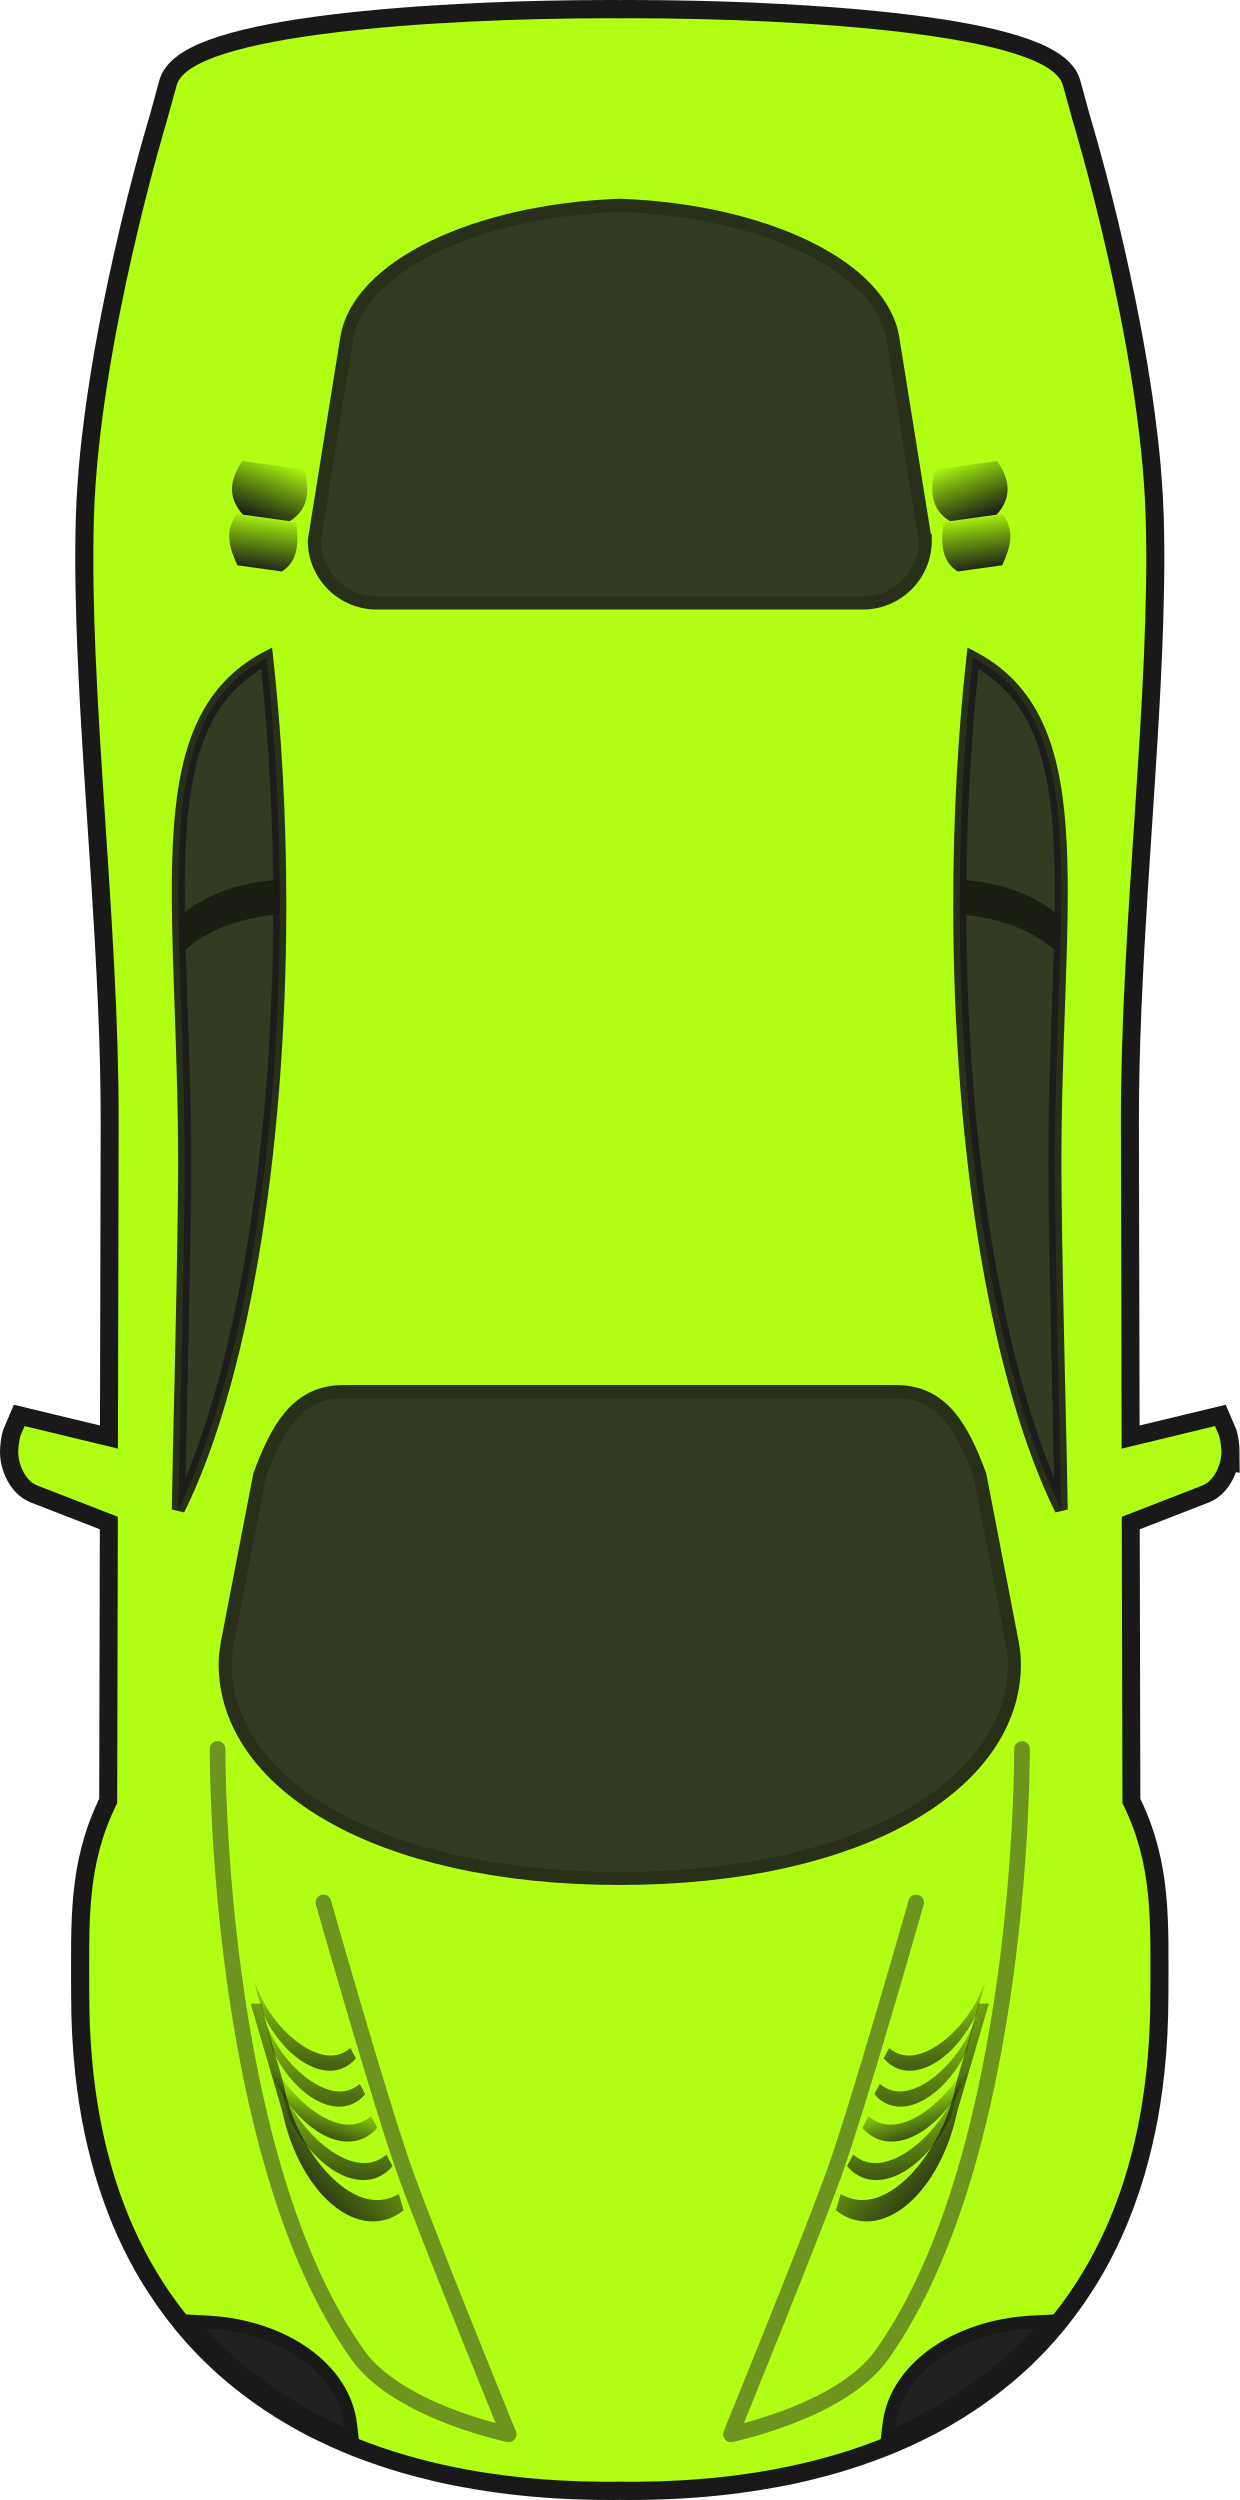
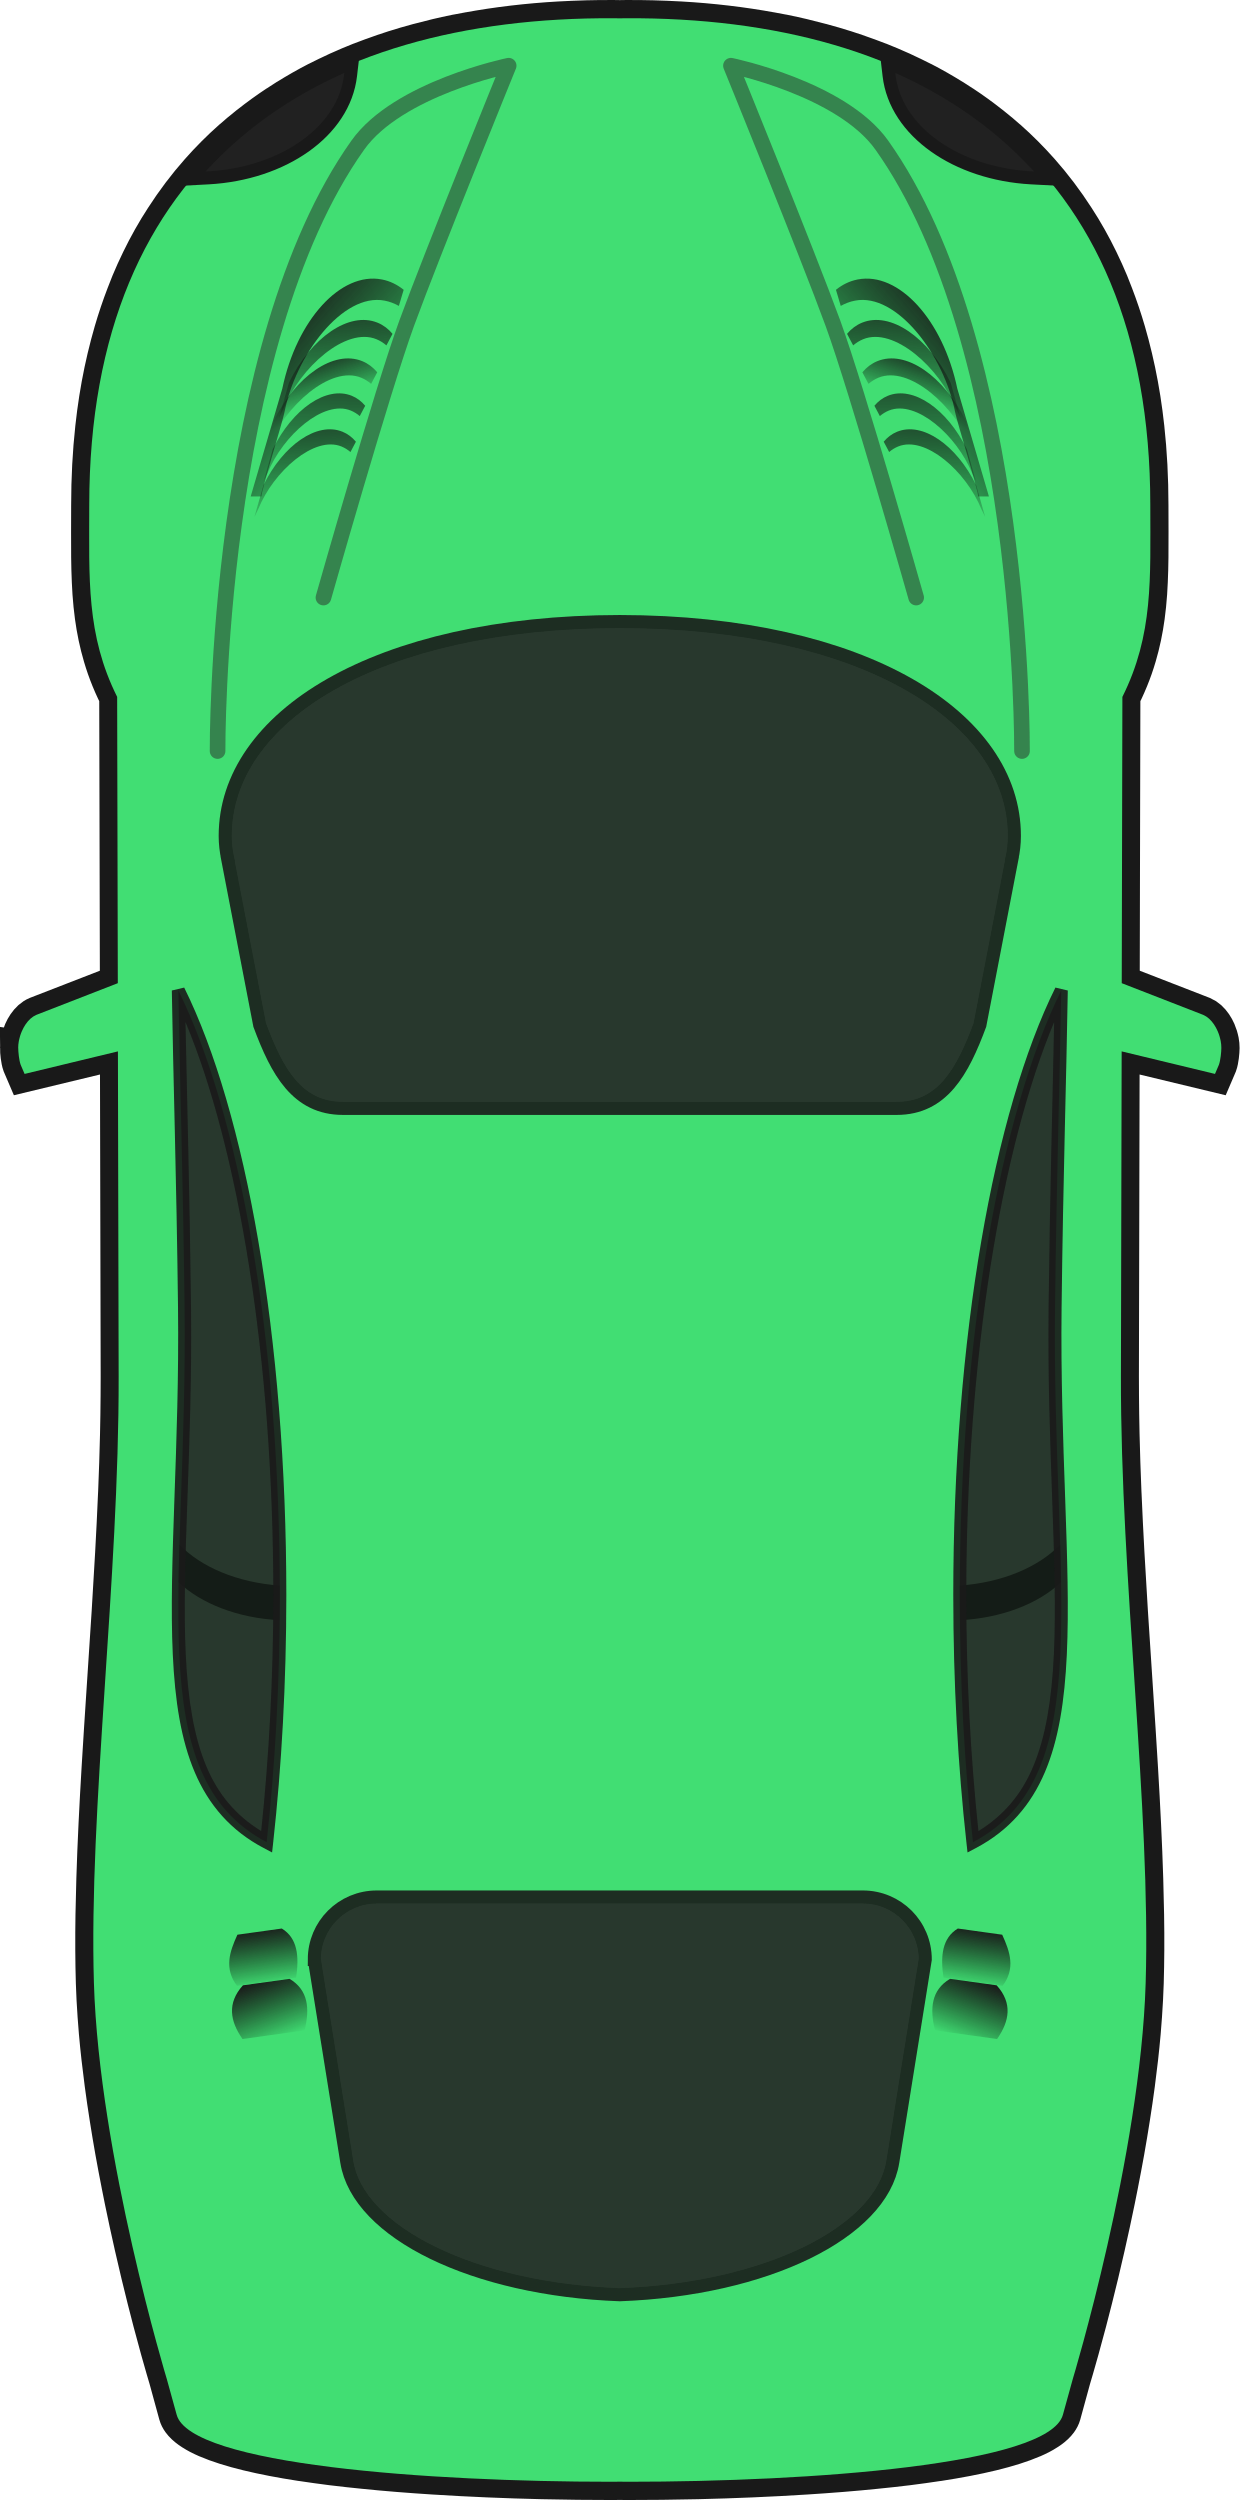
<svg xmlns="http://www.w3.org/2000/svg" xmlns:xlink="http://www.w3.org/1999/xlink" version="1.1" width="100%" height="100%" viewBox="0 0 476 960" id="svg2">
-   <g transform="translate(476 0) rotate(90)">
-     <defs id="defs4">
-       <linearGradient id="linearGradient3759">
-         <stop id="stop3761" style="stop-color:#1a1a1a;stop-opacity:1" offset="0" />
-         <stop id="stop3763" style="stop-color:#000000;stop-opacity:0" offset="1" />
-       </linearGradient>
-       <linearGradient x1="871.33" y1="842.3" x2="848.16" y2="834.68" id="linearGradient4149" xlink:href="#linearGradient3759" gradientUnits="userSpaceOnUse" gradientTransform="translate(8.3085,-2.6518)" />
-       <linearGradient x1="879.9" y1="537.5" x2="812.14" y2="533.5" id="linearGradient4153" xlink:href="#linearGradient3759" gradientUnits="userSpaceOnUse" gradientTransform="matrix(0.89332,0,0,0.89332,80.349,365.15)" />
-       <linearGradient x1="879.9" y1="537.5" x2="815.82" y2="531.91" id="linearGradient4155" xlink:href="#linearGradient3759" gradientUnits="userSpaceOnUse" gradientTransform="translate(27.625,296.49)" />
-       <linearGradient x1="871.33" y1="842.3" x2="848.16" y2="834.68" id="linearGradient4185" xlink:href="#linearGradient3759" gradientUnits="userSpaceOnUse" gradientTransform="matrix(1,0,0,-1,8.3085,1452)" />
-       <linearGradient x1="887.9" y1="528.36" x2="876.14" y2="528.42" id="linearGradient4187" xlink:href="#linearGradient3759" gradientUnits="userSpaceOnUse" gradientTransform="matrix(1,0,0,-1,21.438,1151.5)" />
-       <linearGradient x1="879.9" y1="537.5" x2="815.82" y2="531.91" id="linearGradient4189" xlink:href="#linearGradient3759" gradientUnits="userSpaceOnUse" gradientTransform="matrix(1,0,0,-1,27.625,1152.9)" />
-       <linearGradient x1="897.22" y1="542.4" x2="883.76" y2="535.37" id="linearGradient4191" xlink:href="#linearGradient3759" gradientUnits="userSpaceOnUse" gradientTransform="matrix(1,0,0,-1,21.438,1151.5)" />
-       <linearGradient x1="880.71" y1="552.05" x2="835.99" y2="501.08" id="linearGradient4193" xlink:href="#linearGradient3759" gradientUnits="userSpaceOnUse" gradientTransform="matrix(1,0,0,-1,21.438,1151.5)" />
-       <linearGradient x1="887.9" y1="528.36" x2="805.29" y2="529.61" id="linearGradient4195" xlink:href="#linearGradient3759" gradientUnits="userSpaceOnUse" gradientTransform="matrix(0.89332,0,0,-0.89332,94.156,1087.8)" />
-       <linearGradient x1="879.9" y1="537.5" x2="812.14" y2="533.5" id="linearGradient4197" xlink:href="#linearGradient3759" gradientUnits="userSpaceOnUse" gradientTransform="matrix(0.89332,0,0,-0.89332,80.349,1084.2)" />
-       <linearGradient x1="229.7" y1="873.14" x2="205.59" y2="867.68" id="linearGradient4199" xlink:href="#linearGradient3759" gradientUnits="userSpaceOnUse" gradientTransform="matrix(0.99043,-0.13799,-0.13799,-0.99043,146.05,1483.3)" />
-       <linearGradient x1="238.83" y1="873.06" x2="216.56" y2="872.65" id="linearGradient4201" xlink:href="#linearGradient3759" gradientUnits="userSpaceOnUse" gradientTransform="matrix(0.99043,-0.13799,-0.13799,-0.99043,156.31,1482)" />
-       <linearGradient x1="887.9" y1="528.36" x2="876.14" y2="528.42" id="linearGradient4203" xlink:href="#linearGradient3759" gradientUnits="userSpaceOnUse" gradientTransform="translate(21.438,297.91)" />
-       <linearGradient x1="897.22" y1="542.4" x2="883.76" y2="535.37" id="linearGradient4205" xlink:href="#linearGradient3759" gradientUnits="userSpaceOnUse" gradientTransform="translate(21.438,297.91)" />
-       <linearGradient x1="880.71" y1="552.05" x2="835.99" y2="501.08" id="linearGradient4207" xlink:href="#linearGradient3759" gradientUnits="userSpaceOnUse" gradientTransform="translate(21.438,297.91)" />
-       <linearGradient x1="887.9" y1="528.36" x2="805.29" y2="529.61" id="linearGradient4209" xlink:href="#linearGradient3759" gradientUnits="userSpaceOnUse" gradientTransform="matrix(0.89332,0,0,0.89332,94.156,361.57)" />
-       <linearGradient x1="229.7" y1="873.14" x2="205.59" y2="867.68" id="linearGradient4211" xlink:href="#linearGradient3759" gradientUnits="userSpaceOnUse" gradientTransform="matrix(0.99043,0.13799,-0.13799,0.99043,146.05,-33.885)" />
-       <linearGradient x1="238.83" y1="873.06" x2="216.56" y2="872.65" id="linearGradient4213" xlink:href="#linearGradient3759" gradientUnits="userSpaceOnUse" gradientTransform="matrix(0.99043,0.13799,-0.13799,0.99043,156.31,-32.603)" />
-     </defs>
+   <defs id="defs4">
+     <linearGradient id="linearGradient3759">
+       <stop id="stop3761" style="stop-color:#1a1a1a;stop-opacity:1" offset="0" />
+       <stop id="stop3763" style="stop-color:#000000;stop-opacity:0" offset="1" />
+     </linearGradient>
+     <linearGradient x1="871.33" y1="842.3" x2="848.16" y2="834.68" id="linearGradient4149" xlink:href="#linearGradient3759" gradientUnits="userSpaceOnUse" gradientTransform="translate(8.3085,-2.6518)" />
+     <linearGradient x1="879.9" y1="537.5" x2="812.14" y2="533.5" id="linearGradient4153" xlink:href="#linearGradient3759" gradientUnits="userSpaceOnUse" gradientTransform="matrix(0.89332,0,0,0.89332,80.349,365.15)" />
+     <linearGradient x1="879.9" y1="537.5" x2="815.82" y2="531.91" id="linearGradient4155" xlink:href="#linearGradient3759" gradientUnits="userSpaceOnUse" gradientTransform="translate(27.625,296.49)" />
+     <linearGradient x1="871.33" y1="842.3" x2="848.16" y2="834.68" id="linearGradient4185" xlink:href="#linearGradient3759" gradientUnits="userSpaceOnUse" gradientTransform="matrix(1,0,0,-1,8.3085,1452)" />
+     <linearGradient x1="887.9" y1="528.36" x2="876.14" y2="528.42" id="linearGradient4187" xlink:href="#linearGradient3759" gradientUnits="userSpaceOnUse" gradientTransform="matrix(1,0,0,-1,21.438,1151.5)" />
+     <linearGradient x1="879.9" y1="537.5" x2="815.82" y2="531.91" id="linearGradient4189" xlink:href="#linearGradient3759" gradientUnits="userSpaceOnUse" gradientTransform="matrix(1,0,0,-1,27.625,1152.9)" />
+     <linearGradient x1="897.22" y1="542.4" x2="883.76" y2="535.37" id="linearGradient4191" xlink:href="#linearGradient3759" gradientUnits="userSpaceOnUse" gradientTransform="matrix(1,0,0,-1,21.438,1151.5)" />
+     <linearGradient x1="880.71" y1="552.05" x2="835.99" y2="501.08" id="linearGradient4193" xlink:href="#linearGradient3759" gradientUnits="userSpaceOnUse" gradientTransform="matrix(1,0,0,-1,21.438,1151.5)" />
+     <linearGradient x1="887.9" y1="528.36" x2="805.29" y2="529.61" id="linearGradient4195" xlink:href="#linearGradient3759" gradientUnits="userSpaceOnUse" gradientTransform="matrix(0.89332,0,0,-0.89332,94.156,1087.8)" />
+     <linearGradient x1="879.9" y1="537.5" x2="812.14" y2="533.5" id="linearGradient4197" xlink:href="#linearGradient3759" gradientUnits="userSpaceOnUse" gradientTransform="matrix(0.89332,0,0,-0.89332,80.349,1084.2)" />
+     <linearGradient x1="229.7" y1="873.14" x2="205.59" y2="867.68" id="linearGradient4199" xlink:href="#linearGradient3759" gradientUnits="userSpaceOnUse" gradientTransform="matrix(0.99043,-0.13799,-0.13799,-0.99043,146.05,1483.3)" />
+     <linearGradient x1="238.83" y1="873.06" x2="216.56" y2="872.65" id="linearGradient4201" xlink:href="#linearGradient3759" gradientUnits="userSpaceOnUse" gradientTransform="matrix(0.99043,-0.13799,-0.13799,-0.99043,156.31,1482)" />
+     <linearGradient x1="887.9" y1="528.36" x2="876.14" y2="528.42" id="linearGradient4203" xlink:href="#linearGradient3759" gradientUnits="userSpaceOnUse" gradientTransform="translate(21.438,297.91)" />
+     <linearGradient x1="897.22" y1="542.4" x2="883.76" y2="535.37" id="linearGradient4205" xlink:href="#linearGradient3759" gradientUnits="userSpaceOnUse" gradientTransform="translate(21.438,297.91)" />
+     <linearGradient x1="880.71" y1="552.05" x2="835.99" y2="501.08" id="linearGradient4207" xlink:href="#linearGradient3759" gradientUnits="userSpaceOnUse" gradientTransform="translate(21.438,297.91)" />
+     <linearGradient x1="887.9" y1="528.36" x2="805.29" y2="529.61" id="linearGradient4209" xlink:href="#linearGradient3759" gradientUnits="userSpaceOnUse" gradientTransform="matrix(0.89332,0,0,0.89332,94.156,361.57)" />
+     <linearGradient x1="229.7" y1="873.14" x2="205.59" y2="867.68" id="linearGradient4211" xlink:href="#linearGradient3759" gradientUnits="userSpaceOnUse" gradientTransform="matrix(0.99043,0.13799,-0.13799,0.99043,146.05,-33.885)" />
+     <linearGradient x1="238.83" y1="873.06" x2="216.56" y2="872.65" id="linearGradient4213" xlink:href="#linearGradient3759" gradientUnits="userSpaceOnUse" gradientTransform="matrix(0.99043,0.13799,-0.13799,0.99043,156.31,-32.603)" />
+   </defs>
+   <g transform="translate(0 960) rotate(-90)">
    <g transform="translate(-52.937,-486.69)" id="layer1">
      <g id="g3890">
        <path d="m 610.52,493.69 c -1.509,0.009 -4.721,0.305 -6.469,0.938 l -3.5,1.5 8.656,35.938 -124.81,0.281 c -2.436,0.005 -4.888,-0.014 -7.344,-0.031 -4.912,-0.034 -9.865,-0.105 -14.844,-0.219 -7.293,-0.167 -14.669,-0.413 -22.062,-0.719 -0.396,-0.016 -0.791,-0.046 -1.188,-0.062 -14.932,-0.63 -30.007,-1.492 -45.031,-2.438 -20.326,-1.283 -40.52,-2.707 -60.124,-3.875 -14.528,-0.865 -28.732,-1.58 -42.375,-2 -9.369,-0.289 -18.464,-0.457 -27.25,-0.406 -4.316,0.025 -8.568,0.093 -12.719,0.219 -4.151,0.125 -8.38,0.355 -12.656,0.656 -2.138,0.15 -4.278,0.31 -6.437,0.5 -6.469,0.568 -13.045,1.321 -19.594,2.188 -0.01,10e-4 -0.021,-10e-4 -0.031,0 -4.372,0.579 -8.719,1.226 -13.062,1.906 -4.344,0.681 -8.673,1.398 -12.937,2.156 -4.254,0.757 -8.47,1.565 -12.594,2.375 -0.01,0.002 -0.021,-0.002 -0.031,0 -2.066,0.406 -4.07,0.804 -6.094,1.219 -6.061,1.242 -11.934,2.516 -17.5,3.781 -0.01,0.002 -0.021,-0.002 -0.031,0 -3.716,0.845 -7.287,1.675 -10.719,2.5 -6.864,1.648 -13.115,3.235 -18.531,4.656 -8.124,2.132 -14.382,3.927 -18.094,5 -2.474,0.716 -3.812,1.125 -3.812,1.125 l -13.687,3.75 c -0.902,0.249 -1.778,0.693 -2.625,1.312 -0.288,0.21 -0.562,0.436 -0.844,0.688 -1.1,0.98 -2.151,2.271 -3.156,3.844 -0.005,0.007 0.005,0.024 0,0.031 -0.5,0.785 -1.022,1.641 -1.5,2.562 -0.004,0.008 0.004,0.023 0,0.031 -0.478,0.924 -0.951,1.914 -1.406,2.969 -0.004,0.009 0.004,0.022 0,0.031 -3.667,8.509 -6.62,21.131 -8.937,36.219 -0.002,0.01 0.002,0.021 0,0.031 -0.036,0.234 -0.058,0.483 -0.094,0.719 -0.505,3.332 -0.992,6.798 -1.438,10.344 -0.03,0.243 -0.064,0.475 -0.094,0.719 -0.502,4.043 -0.947,8.203 -1.375,12.469 -0.001,0.01 9.99e-4,0.021 0,0.031 -0.214,2.128 -0.429,4.295 -0.625,6.469 -9.21e-4,0.01 9.21e-4,0.021 0,0.031 -0.196,2.174 -0.384,4.349 -0.562,6.562 -8.26e-4,0.01 8.25e-4,0.021 0,0.031 -0.358,4.438 -0.678,8.946 -0.969,13.5 -6.56e-4,0.01 6.55e-4,0.021 0,0.031 -0.873,13.684 -1.46,27.789 -1.781,41.562 -2.45e-4,0.01 2.44e-4,0.021 0,0.031 -0.214,9.189 -0.313,18.213 -0.313,26.907 0,0.968 0.028,1.963 0.031,2.938 -0.004,0.975 -0.031,1.97 -0.031,2.938 0,8.693 0.098,17.717 0.312,26.906 2.44e-4,0.011 -2.45e-4,0.021 0,0.031 0.322,13.774 0.909,27.878 1.781,41.562 6.55e-4,0.01 -6.56e-4,0.021 0,0.031 0.291,4.554 0.611,9.062 0.969,13.5 8.25e-4,0.01 -8.26e-4,0.021 0,0.031 0.179,2.213 0.367,4.388 0.562,6.562 9.21e-4,0.01 -9.21e-4,0.021 0,0.031 0.196,2.174 0.411,4.34 0.625,6.469 9.99e-4,0.01 -0.001,0.021 0,0.031 0.428,4.266 0.873,8.426 1.375,12.469 0.03,0.244 0.063,0.476 0.094,0.719 0.445,3.546 0.933,7.012 1.438,10.344 0.036,0.235 0.058,0.485 0.094,0.719 0.002,0.01 -0.002,0.021 0,0.031 2.317,15.087 5.27,27.709 8.937,36.219 0.004,0.009 -0.004,0.023 0,0.031 0.455,1.055 0.929,2.045 1.406,2.969 0.004,0.008 -0.004,0.023 0,0.031 0.478,0.922 1,1.778 1.5,2.562 0.005,0.007 -0.005,0.024 0,0.031 1.005,1.573 2.057,2.864 3.156,3.844 0.281,0.252 0.556,0.477 0.844,0.688 0.847,0.62 1.723,1.064 2.625,1.312 l 13.687,3.75 c 0,0 1.339,0.409 3.812,1.125 3.711,1.073 9.97,2.868 18.094,5 5.416,1.422 11.667,3.008 18.531,4.656 3.431,0.825 7.002,1.655 10.719,2.5 0.01,0.002 0.021,-0.002 0.031,0 5.566,1.265 11.438,2.54 17.5,3.781 2.024,0.415 4.027,0.813 6.094,1.219 0.01,0.002 0.021,-0.002 0.031,0 4.123,0.81 8.34,1.618 12.594,2.375 4.264,0.758 8.594,1.476 12.937,2.156 4.344,0.681 8.69,1.328 13.062,1.906 0.01,10e-4 0.021,-10e-4 0.031,0 6.549,0.866 13.125,1.619 19.594,2.188 2.16,0.19 4.299,0.35 6.437,0.5 4.276,0.301 8.505,0.531 12.656,0.656 4.151,0.125 8.403,0.194 12.719,0.219 8.786,0.05 17.881,-0.118 27.25,-0.406 13.642,-0.42 27.847,-1.135 42.375,-2 19.604,-1.168 39.798,-2.592 60.124,-3.875 15.024,-0.946 30.098,-1.807 45.031,-2.438 0.396,-0.017 0.792,-0.046 1.188,-0.062 7.393,-0.306 14.77,-0.551 22.062,-0.719 4.979,-0.114 9.932,-0.184 14.844,-0.219 2.456,-0.017 4.907,-0.036 7.344,-0.031 l 124.81,0.281 -8.656,35.938 3.5,1.5 c 1.748,0.633 4.96,0.929 6.469,0.938 0.849,0.005 1.755,-0.074 2.688,-0.25 0.311,-0.059 0.624,-0.141 0.937,-0.219 0.305,-0.076 0.633,-0.157 0.937,-0.25 0.628,-0.193 1.264,-0.422 1.875,-0.688 1.821,-0.794 3.534,-1.931 4.781,-3.312 0.01,-0.011 0.022,-0.021 0.031,-0.031 0.625,-0.698 1.112,-1.451 1.469,-2.281 l 12.156,-31.312 109.94,0.25 c 0.747,0.374 1.476,0.745 2.219,1.094 2.979,1.399 5.911,2.597 8.844,3.625 1.462,0.513 2.918,0.975 4.375,1.406 5.1,1.508 10.188,2.551 15.344,3.25 2.946,0.399 5.926,0.694 8.937,0.906 1.506,0.106 3.034,0.18 4.562,0.25 3.057,0.14 6.139,0.213 9.312,0.25 6.348,0.074 12.979,0 20,0 10.41,0 20.322,-0.531 29.781,-1.562 3.784,-0.413 7.491,-0.897 11.125,-1.469 7.268,-1.143 14.228,-2.619 20.906,-4.375 1.669,-0.439 3.336,-0.899 4.969,-1.375 4.899,-1.429 9.613,-3.025 14.187,-4.781 1.525,-0.585 3.042,-1.161 4.531,-1.781 2.978,-1.241 5.882,-2.557 8.719,-3.938 1.418,-0.69 2.836,-1.401 4.219,-2.125 2.766,-1.449 5.467,-2.98 8.094,-4.562 1.313,-0.791 2.596,-1.613 3.875,-2.438 6.394,-4.12 12.363,-8.626 17.906,-13.531 4.429,-3.92 8.601,-8.08 12.5,-12.469 0.005,-0.006 -0.005,-0.025 0,-0.031 0.97,-1.093 1.937,-2.192 2.875,-3.312 0.005,-0.006 -0.005,-0.025 0,-0.031 0.938,-1.121 1.876,-2.258 2.781,-3.406 0.005,-0.006 -0.005,-0.025 0,-0.031 2.726,-3.458 5.313,-7.019 7.75,-10.719 0.005,-0.007 -0.005,-0.024 0,-0.031 0.809,-1.229 1.629,-2.464 2.406,-3.719 0.005,-0.008 -0.005,-0.024 0,-0.031 2.341,-3.778 4.567,-7.652 6.625,-11.656 0.004,-0.008 -0.004,-0.023 0,-0.031 0.683,-1.329 1.348,-2.678 2,-4.031 0.004,-0.008 -0.004,-0.023 0,-0.031 0.652,-1.353 1.316,-2.717 1.938,-4.094 0.004,-0.009 -0.004,-0.023 0,-0.031 1.246,-2.763 2.438,-5.552 3.562,-8.406 0.004,-0.009 -0.004,-0.022 0,-0.031 0.56,-1.423 1.095,-2.867 1.625,-4.312 0.003,-0.009 -0.003,-0.022 0,-0.031 0.53,-1.445 1.062,-2.908 1.562,-4.375 0.5,-1.467 0.998,-2.949 1.469,-4.438 0.003,-0.009 -0.003,-0.022 0,-0.031 0.47,-1.489 0.934,-2.99 1.375,-4.5 0.003,-0.01 -0.003,-0.022 0,-0.031 0.44,-1.51 0.87,-3.032 1.281,-4.562 0.003,-0.01 -0.003,-0.022 0,-0.031 1.238,-4.61 2.368,-9.306 3.344,-14.094 v -0.031 c 0.324,-1.589 0.611,-3.204 0.906,-4.812 v -0.031 c 2.075,-11.318 3.462,-23.062 4.156,-35.219 5e-4,-0.01 -6e-4,-0.021 0,-0.031 0.098,-1.728 0.179,-3.476 0.25,-5.219 4e-4,-0.01 -4e-4,-0.021 0,-0.031 0.143,-3.497 0.247,-7.007 0.281,-10.562 0,-0.01 -10e-5,-0.021 0,-0.031 0.017,-1.783 0.01,-3.578 0,-5.375 0,-0.636 -0.022,-1.271 -0.031,-1.906 0.01,-0.635 0.031,-1.27 0.031,-1.906 0.01,-1.797 0.017,-3.592 0,-5.375 -10e-5,-0.01 0,-0.021 0,-0.031 -0.034,-3.555 -0.139,-7.066 -0.281,-10.562 -4e-4,-0.01 4e-4,-0.021 0,-0.031 -0.071,-1.743 -0.152,-3.491 -0.25,-5.219 -6e-4,-0.01 5e-4,-0.021 0,-0.031 -0.694,-12.157 -2.082,-23.9 -4.156,-35.219 v -0.031 c -0.295,-1.608 -0.583,-3.223 -0.906,-4.812 v -0.031 c -0.975,-4.788 -2.106,-9.484 -3.344,-14.094 -0.003,-0.01 0.003,-0.021 0,-0.031 -0.411,-1.53 -0.841,-3.053 -1.281,-4.562 -0.003,-0.01 0.003,-0.021 0,-0.031 -0.441,-1.51 -0.905,-3.011 -1.375,-4.5 -0.003,-0.009 0.003,-0.022 0,-0.031 -0.47,-1.488 -0.969,-2.97 -1.469,-4.438 -0.5,-1.467 -1.032,-2.93 -1.562,-4.375 -0.003,-0.009 0.003,-0.022 0,-0.031 -0.53,-1.445 -1.065,-2.89 -1.625,-4.312 -0.004,-0.009 0.004,-0.022 0,-0.031 -1.124,-2.855 -2.316,-5.644 -3.562,-8.406 -0.004,-0.008 0.004,-0.022 0,-0.031 -0.621,-1.377 -1.285,-2.74 -1.938,-4.094 -0.004,-0.008 0.004,-0.023 0,-0.031 -0.652,-1.353 -1.317,-2.702 -2,-4.031 -0.004,-0.008 0.004,-0.023 0,-0.031 -2.058,-4.004 -4.284,-7.878 -6.625,-11.656 -0.005,-0.007 0.005,-0.023 0,-0.031 -0.777,-1.254 -1.597,-2.49 -2.406,-3.719 -0.005,-0.007 0.005,-0.024 0,-0.031 -2.437,-3.7 -5.024,-7.261 -7.75,-10.719 -0.005,-0.006 0.005,-0.025 0,-0.031 -0.905,-1.149 -1.843,-2.285 -2.781,-3.406 -0.005,-0.006 0.005,-0.025 0,-0.031 -0.938,-1.121 -1.905,-2.22 -2.875,-3.312 -0.005,-0.006 0.005,-0.025 0,-0.031 -3.898,-4.389 -8.071,-8.549 -12.5,-12.469 -5.543,-4.906 -11.512,-9.411 -17.906,-13.531 -1.279,-0.824 -2.562,-1.646 -3.875,-2.438 -2.627,-1.583 -5.327,-3.114 -8.094,-4.562 -1.383,-0.724 -2.8,-1.435 -4.219,-2.125 -2.837,-1.381 -5.74,-2.696 -8.719,-3.938 -1.489,-0.621 -3.006,-1.196 -4.531,-1.781 -4.575,-1.756 -9.288,-3.353 -14.187,-4.781 -1.633,-0.476 -3.299,-0.936 -4.969,-1.375 -6.678,-1.756 -13.638,-3.232 -20.906,-4.375 -3.634,-0.571 -7.341,-1.056 -11.125,-1.469 -9.459,-1.033 -19.371,-1.564 -29.781,-1.564 -7.02,0 -13.652,-0.074 -20,0 -3.174,0.037 -6.255,0.11 -9.312,0.25 -1.528,0.07 -3.057,0.144 -4.562,0.25 -3.011,0.212 -5.991,0.507 -8.937,0.906 -5.156,0.698 -10.244,1.742 -15.344,3.25 -1.457,0.431 -2.913,0.894 -4.375,1.406 -2.933,1.028 -5.864,2.225 -8.844,3.625 -0.743,0.349 -1.472,0.72 -2.219,1.094 l -109.94,0.25 -12.156,-31.312 c -0.356,-0.83 -0.844,-1.583 -1.469,-2.281 -0.01,-0.011 -0.021,-0.021 -0.031,-0.031 -1.247,-1.381 -2.96,-2.519 -4.781,-3.312 -0.611,-0.266 -1.246,-0.494 -1.875,-0.688 -0.305,-0.093 -0.633,-0.174 -0.937,-0.25 -0.314,-0.078 -0.627,-0.16 -0.938,-0.219 -0.932,-0.176 -1.839,-0.255 -2.688,-0.25 z" id="path3855" style="fill-opacity:0.996;stroke:#191919;stroke-width:14" />
-         <path d="m 610.52,493.69 c -1.509,0.009 -4.721,0.306 -6.469,0.938 l -3.5,1.5 8.656,35.844 -124.81,0.281 c -77.963,0.165 -166.52,-11.504 -232.93,-9.5 -66.412,2.004 -152.12,28 -152.12,28 l -13.687,3.781 c -19.251,5.296 -25.718,97.367 -25.718,166.78 0,1.113 0.027,2.253 0.031,3.375 -0.005,1.122 -0.031,2.262 -0.031,3.375 0,69.414 6.467,161.48 25.718,166.78 l 13.687,3.781 c 0,0 85.711,25.996 152.12,28 66.412,2.004 154.97,-9.665 232.93,-9.5 l 124.81,0.281 -8.656,35.844 3.5,1.5 c 1.748,0.631 4.96,0.929 6.469,0.938 0.849,0.005 1.755,-0.074 2.688,-0.25 0.311,-0.058 0.624,-0.141 0.937,-0.219 0.305,-0.075 0.633,-0.157 0.937,-0.25 0.628,-0.193 1.264,-0.422 1.875,-0.688 1.821,-0.792 3.534,-1.903 4.781,-3.281 0.01,-0.011 0.022,-0.021 0.031,-0.031 0.625,-0.697 1.112,-1.453 1.469,-2.281 l 12.156,-31.25 109.94,0.25 c 23.9,11.942 45.511,10.719 73.593,10.719 133.25,0 187.63,-86.586 187,-201.38 0,-0.78 -0.019,-1.566 -0.031,-2.344 0.012,-0.778 0.031,-1.564 0.031,-2.344 0.628,-114.79 -53.749,-201.38 -187,-201.38 -28.082,0 -49.693,-1.224 -73.593,10.719 l -109.94,0.25 -12.156,-31.25 c -0.356,-0.828 -0.844,-1.585 -1.469,-2.281 -0.01,-0.01 -0.021,-0.021 -0.031,-0.031 -1.247,-1.379 -2.96,-2.489 -4.781,-3.281 -0.611,-0.265 -1.246,-0.495 -1.875,-0.688 -0.305,-0.093 -0.633,-0.175 -0.937,-0.25 -0.314,-0.078 -0.627,-0.16 -0.937,-0.219 -0.932,-0.176 -1.839,-0.255 -2.688,-0.25 z" id="path2853" style="fill:#b0ff14;fill-opacity:0.996" />
+         <path d="m 610.52,493.69 c -1.509,0.009 -4.721,0.306 -6.469,0.938 l -3.5,1.5 8.656,35.844 -124.81,0.281 c -77.963,0.165 -166.52,-11.504 -232.93,-9.5 -66.412,2.004 -152.12,28 -152.12,28 l -13.687,3.781 c -19.251,5.296 -25.718,97.367 -25.718,166.78 0,1.113 0.027,2.253 0.031,3.375 -0.005,1.122 -0.031,2.262 -0.031,3.375 0,69.414 6.467,161.48 25.718,166.78 l 13.687,3.781 c 0,0 85.711,25.996 152.12,28 66.412,2.004 154.97,-9.665 232.93,-9.5 l 124.81,0.281 -8.656,35.844 3.5,1.5 c 1.748,0.631 4.96,0.929 6.469,0.938 0.849,0.005 1.755,-0.074 2.688,-0.25 0.311,-0.058 0.624,-0.141 0.937,-0.219 0.305,-0.075 0.633,-0.157 0.937,-0.25 0.628,-0.193 1.264,-0.422 1.875,-0.688 1.821,-0.792 3.534,-1.903 4.781,-3.281 0.01,-0.011 0.022,-0.021 0.031,-0.031 0.625,-0.697 1.112,-1.453 1.469,-2.281 l 12.156,-31.25 109.94,0.25 c 23.9,11.942 45.511,10.719 73.593,10.719 133.25,0 187.63,-86.586 187,-201.38 0,-0.78 -0.019,-1.566 -0.031,-2.344 0.012,-0.778 0.031,-1.564 0.031,-2.344 0.628,-114.79 -53.749,-201.38 -187,-201.38 -28.082,0 -49.693,-1.224 -73.593,10.719 l -109.94,0.25 -12.156,-31.25 c -0.356,-0.828 -0.844,-1.585 -1.469,-2.281 -0.01,-0.01 -0.021,-0.021 -0.031,-0.031 -1.247,-1.379 -2.96,-2.489 -4.781,-3.281 -0.611,-0.265 -1.246,-0.495 -1.875,-0.688 -0.305,-0.093 -0.633,-0.175 -0.937,-0.25 -0.314,-0.078 -0.627,-0.16 -0.937,-0.219 -0.932,-0.176 -1.839,-0.255 -2.688,-0.25 z" id="path2853" style="fill:#42df74;fill-opacity:0.996" />
        <path d="m 400.34,855.24 c -33.364,0 -65.307,1.8 -94.811,5.062 25.66,48.714 97.985,30.265 205.56,31.531 49.686,0.585 89.543,1.879 121.53,2.375 -47.16,-23.334 -133.53,-38.969 -232.28,-38.969 z" id="path3643" style="opacity:0.9;fill:#262626;fill-opacity:0.996" />
        <path d="m 400.34,855.24 c -3.206,0 -6.383,0.029 -9.562,0.062 0.818,16.171 6.428,30.257 14.594,38.844 4.671,-0.076 9.495,-0.197 14.437,-0.344 -8.566,-8.192 -14.593,-22.228 -15.719,-38.562 -1.251,-0.005 -2.495,0 -3.75,0 z" id="path3658" style="opacity:0.5;fill-opacity:0.996" />
        <path d="m 989.02,827.5 -5.094,0.594 c -21.545,2.513 -37.688,25.979 -39.281,54.531 l -0.375,7.125 5.25,-4.844 c 15.889,-14.68 28.303,-32.507 37.406,-52.75 l 2.09,-4.65 z" id="path3707" style="text-indent:0;text-transform:none;block-progression:tb;color:#000000;fill:#212121;stroke:#191919;stroke-width:5" />
        <path d="m 783.47,838.5 c 0,0 79.677,-22.596 105.38,-31.982 26.839,-9.802 98.859,-39.146 98.859,-39.146 0,0 -8.741,42.47 -30.483,57.918 -77.23,54.87 -232.69,53.85 -232.69,53.85" id="path3715" style="opacity:0.5;fill:none;stroke:#292929;stroke-width:6;stroke-linecap:round;stroke-linejoin:round" />
        <path d="m 869.97,817.84 -4.437,2.344 c 0.989,1.157 1.796,2.429 2.375,3.844 4.798,11.717 -10.736,29.236 -26.875,35.781 -0.517,0.21 -1.813,0.841 -3.406,1.656 l 13.625,-3.875 c 17.306,-8.458 27.47,-23.082 23,-34 -0.916,-2.237 -2.375,-4.166 -4.281,-5.75 z" id="path3757" style="fill:url(#linearGradient4149)" />
        <path d="m 878.55,813.38 -4.438,2.344 c 0.989,1.157 1.796,2.429 2.375,3.844 4.798,11.717 -10.736,29.236 -26.875,35.781 -0.517,0.21 -1.813,0.841 -3.406,1.656 l 13.625,-3.875 c 17.306,-8.458 27.47,-23.082 23,-34 -0.916,-2.237 -2.375,-4.166 -4.281,-5.75 z" id="path3787" style="fill:url(#linearGradient4203)" />
        <path d="m 884.74,811.96 -4.437,2.344 c 0.989,1.157 1.796,2.429 2.375,3.844 4.798,11.717 -10.736,29.236 -26.875,35.781 -0.517,0.21 -1.813,0.841 -3.406,1.656 l 13.625,-3.875 c 17.306,-8.458 27.47,-23.082 23,-34 -0.916,-2.237 -2.375,-4.166 -4.281,-5.75 z" id="path3752" style="fill:url(#linearGradient4155)" />
        <path d="m 901.65,807.69 -6.187,1.844 c 0.96,1.713 1.655,3.532 2.031,5.469 3.119,16.034 -20.962,34.284 -43.031,38.5 -3.395,0.649 -28.884,8.576 -32.158,8.804 v 4.125 l 41.439,-12.148 c 26.285,-5.496 44.949,-22.448 41.875,-38.25 -0.596,-3.062 -1.956,-5.859 -3.969,-8.344 z" id="path3735" style="fill:url(#linearGradient4205)" />
        <path d="m 901.65,807.69 -6.187,1.844 c 0.96,1.713 1.655,3.532 2.031,5.469 3.119,16.034 -20.962,34.284 -43.031,38.5 -3.395,0.649 -28.884,8.576 -32.158,8.804 v 4.125 l 41.439,-12.148 c 26.285,-5.496 44.949,-22.448 41.875,-38.25 -0.596,-3.062 -1.956,-5.859 -3.969,-8.344 z" id="path3783" style="fill:url(#linearGradient4207)" />
        <path d="m 857.12,822.46 -3.964,2.094 c 0.884,1.033 1.604,2.17 2.122,3.434 4.286,10.467 -9.591,26.117 -24.008,31.964 -0.462,0.187 -1.619,0.751 -3.043,1.48 l 12.171,-3.462 c 15.46,-7.555 24.54,-20.62 20.546,-30.373 -0.818,-1.999 -2.122,-3.722 -3.825,-5.137 z" id="path3799" style="fill:url(#linearGradient4209)" />
        <path d="m 843.32,826.03 -3.964,2.094 c 0.884,1.033 1.604,2.17 2.122,3.434 4.286,10.467 -9.591,26.117 -24.008,31.964 -0.462,0.187 -1.619,0.751 -3.043,1.48 l 12.171,-3.462 c 15.46,-7.555 24.54,-20.62 20.546,-30.373 -0.818,-1.999 -2.122,-3.722 -3.825,-5.137 z" id="path3803" style="fill:url(#linearGradient4153)" />
        <path d="m 233.27,845.72 c 8.293,-2.023 15.486,-1.479 19.797,5.787 l -2.493,17.897 c -6.875,6.173 -13.75,4.951 -20.625,0.155 l 3.321,-23.839 z" id="rect3861" style="fill:url(#linearGradient4211)" />
        <path d="m 253.54,848.99 c 8.15,-1.21 15.167,-0.573 18.843,5.508 l -2.373,17.034 c -6.484,2.975 -12.983,5.21 -19.631,0.148 l 3.161,-22.69 z" id="path3864" style="fill:url(#linearGradient4213)" />
        <path d="m 400.34,852.75 c -33.454,0 -65.492,1.789 -95.093,5.062 l -3.656,0.406 1.719,3.25 c 6.671,12.664 16.562,21.113 29.062,26.438 12.501,5.324 27.572,7.613 45.093,8.438 35.042,1.65 79.954,-2.631 133.59,-2 49.659,0.584 89.508,1.879 121.53,2.375 l 1.125,-4.75 c -47.84,-23.68 -134.34,-39.22 -233.36,-39.22 z m 0,5 c 91.169,0 171.75,13.479 220.09,33.719 -29.952,-0.582 -65.212,-1.606 -109.31,-2.125 -53.937,-0.635 -98.976,3.652 -133.4,2.031 -17.214,-0.81 -31.767,-3.105 -43.406,-8.062 -10.453,-4.452 -18.485,-11.154 -24.5,-20.906 28.307,-2.983 58.735,-4.656 90.53,-4.656 z" id="path4025" style="text-indent:0;text-transform:none;block-progression:tb;opacity:0.9;color:#000000;fill:#191919" />
        <path d="m 260.5,607.38 -77.749,12.469 c -27.15,4.354 -48.947,48.773 -50.999,104.84 2.052,56.071 23.849,100.49 50.999,104.84 l 77.749,12.469 c 13.296,0 24,-10.704 24,-24 v -186.62 c 0,-13.296 -10.704,-24 -24,-24 z" id="rect2864" style="opacity:0.9;fill:#262626;fill-opacity:0.996;stroke:#191919;stroke-width:5" />
        <path d="m 691.96,573.16 c -2.969,0 -5.893,0.332 -8.781,0.969 -0.01,-0.01 -0.021,-0.021 -0.031,-0.031 l -63.843,12.312 c -17.728,6.605 -32,14.272 -32,32 v 212.56 c 0,17.728 14.272,25.395 32,32 l 63.843,12.312 c 0.011,-0.01 0.021,-0.021 0.031,-0.031 2.888,0.637 5.812,0.969 8.781,0.969 45.395,0 82.198,-57.363 82.312,-151.53 -0.114,-94.169 -36.916,-151.53 -82.312,-151.53 z" id="path3703" style="opacity:0.9;fill:#262626;fill-opacity:0.996;stroke:#191919;stroke-width:5" />
        <path d="m 400.34,594.15 c -33.364,0 -65.307,-1.8 -94.811,-5.062 25.66,-48.714 97.985,-30.265 205.56,-31.531 49.686,-0.585 89.543,-1.879 121.53,-2.375 -47.16,23.334 -133.53,38.969 -232.28,38.969 z" id="path4157" style="opacity:0.9;fill:#262626;fill-opacity:0.996" />
        <path d="m 400.34,594.15 c -3.206,0 -6.383,-0.029 -9.562,-0.062 0.818,-16.171 6.428,-30.257 14.594,-38.844 4.671,0.076 9.495,0.197 14.437,0.344 -8.566,8.192 -14.593,22.228 -15.719,38.562 -1.251,0.005 -2.495,0 -3.75,0 z" id="path4159" style="opacity:0.5;fill-opacity:0.996" />
        <path d="m 989.02,621.89 -5.094,-0.594 c -21.545,-2.513 -37.688,-25.979 -39.281,-54.531 l -0.375,-7.125 5.25,4.844 c 15.889,14.68 28.303,32.507 37.406,52.75 l 2.094,4.656 z" id="path4161" style="text-indent:0;text-transform:none;block-progression:tb;color:#000000;fill:#212121;stroke:#191919;stroke-width:5" />
        <path d="m 783.47,610.89 c 0,0 79.677,22.596 105.38,31.982 26.839,9.802 98.859,39.146 98.859,39.146 0,0 -8.741,-42.47 -30.483,-57.918 -77.23,-54.87 -232.69,-53.86 -232.69,-53.86" id="path4163" style="opacity:0.5;fill:none;stroke:#292929;stroke-width:6;stroke-linecap:round;stroke-linejoin:round" />
        <path d="m 869.97,631.55 -4.437,-2.344 c 0.989,-1.157 1.796,-2.429 2.375,-3.844 4.798,-11.717 -10.736,-29.236 -26.875,-35.781 -0.517,-0.21 -1.813,-0.841 -3.406,-1.656 l 13.625,3.875 c 17.306,8.458 27.47,23.082 23,34 -0.916,2.237 -2.375,4.166 -4.281,5.75 z" id="path4165" style="fill:url(#linearGradient4185)" />
        <path d="m 878.55,636.01 -4.438,-2.344 c 0.989,-1.157 1.796,-2.429 2.375,-3.844 4.798,-11.717 -10.736,-29.236 -26.875,-35.781 -0.517,-0.21 -1.813,-0.841 -3.406,-1.656 l 13.625,3.875 c 17.306,8.458 27.47,23.082 23,34 -0.916,2.237 -2.375,4.166 -4.281,5.75 z" id="path4167" style="fill:url(#linearGradient4187)" />
        <path d="m 884.74,637.42 -4.437,-2.344 c 0.989,-1.157 1.796,-2.429 2.375,-3.844 4.798,-11.717 -10.736,-29.236 -26.875,-35.781 -0.517,-0.21 -1.813,-0.841 -3.406,-1.656 l 13.625,3.875 c 17.306,8.458 27.47,23.082 23,34 -0.916,2.237 -2.375,4.166 -4.281,5.75 z" id="path4169" style="fill:url(#linearGradient4189)" />
        <path d="m 901.65,641.7 -6.187,-1.844 c 0.96,-1.713 1.655,-3.532 2.031,-5.469 3.119,-16.034 -20.962,-34.284 -43.031,-38.5 -3.395,-0.649 -28.884,-8.576 -32.158,-8.804 v -4.125 l 41.439,12.148 c 26.285,5.496 44.949,22.448 41.875,38.25 -0.596,3.062 -1.956,5.859 -3.969,8.344 z" id="path4171" style="fill:url(#linearGradient4191)" />
        <path d="m 901.65,641.7 -6.187,-1.844 c 0.96,-1.713 1.655,-3.532 2.031,-5.469 3.119,-16.034 -20.962,-34.284 -43.031,-38.5 -3.395,-0.649 -28.884,-8.576 -32.158,-8.804 v -4.125 l 41.439,12.148 c 26.285,5.496 44.949,22.448 41.875,38.25 -0.596,3.062 -1.956,5.859 -3.969,8.344 z" id="path4173" style="fill:url(#linearGradient4193)" />
        <path d="m 857.12,626.93 -3.964,-2.094 c 0.884,-1.033 1.604,-2.17 2.122,-3.434 4.286,-10.467 -9.591,-26.117 -24.008,-31.964 -0.462,-0.187 -1.619,-0.751 -3.043,-1.48 l 12.171,3.462 c 15.46,7.555 24.54,20.62 20.546,30.373 -0.818,1.999 -2.122,3.722 -3.825,5.137 z" id="path4175" style="fill:url(#linearGradient4195)" />
        <path d="m 843.32,623.36 -3.964,-2.094 c 0.884,-1.033 1.604,-2.17 2.122,-3.434 4.286,-10.467 -9.591,-26.117 -24.008,-31.964 -0.462,-0.187 -1.619,-0.751 -3.043,-1.48 l 12.171,3.462 c 15.46,7.555 24.54,20.62 20.546,30.373 -0.818,1.999 -2.122,3.722 -3.825,5.137 z" id="path4177" style="fill:url(#linearGradient4197)" />
        <path d="m 233.27,603.66 c 8.293,2.023 15.486,1.479 19.797,-5.787 l -2.493,-17.897 c -6.875,-6.173 -13.75,-4.951 -20.625,-0.155 l 3.321,23.839 z" id="path4179" style="fill:url(#linearGradient4199)" />
        <path d="m 253.54,600.4 c 8.15,1.21 15.167,0.573 18.843,-5.508 l -2.373,-17.034 c -6.484,-2.975 -12.983,-5.21 -19.631,-0.148 l 3.161,22.69 z" id="path4181" style="fill:url(#linearGradient4201)" />
        <path d="m 400.34,596.64 c -33.454,0 -65.492,-1.789 -95.093,-5.062 l -3.656,-0.406 1.719,-3.25 c 6.671,-12.664 16.562,-21.113 29.062,-26.438 12.501,-5.324 27.572,-7.613 45.093,-8.438 35.042,-1.65 79.954,2.631 133.59,2 49.659,-0.584 89.508,-1.879 121.53,-2.375 l 1.125,4.75 c -47.849,23.675 -134.36,39.219 -233.37,39.219 z m 0,-5 c 91.169,0 171.75,-13.479 220.09,-33.719 -29.952,0.582 -65.212,1.606 -109.31,2.125 -53.937,0.635 -98.976,-3.652 -133.4,-2.031 -17.214,0.81 -31.767,3.105 -43.406,8.062 -10.453,4.452 -18.485,11.154 -24.5,20.906 28.307,2.983 58.735,4.656 90.53,4.656 z" id="path4183" style="text-indent:0;text-transform:none;block-progression:tb;opacity:0.9;color:#000000;fill:#191919" />
      </g>
    </g>
  </g>
</svg>
